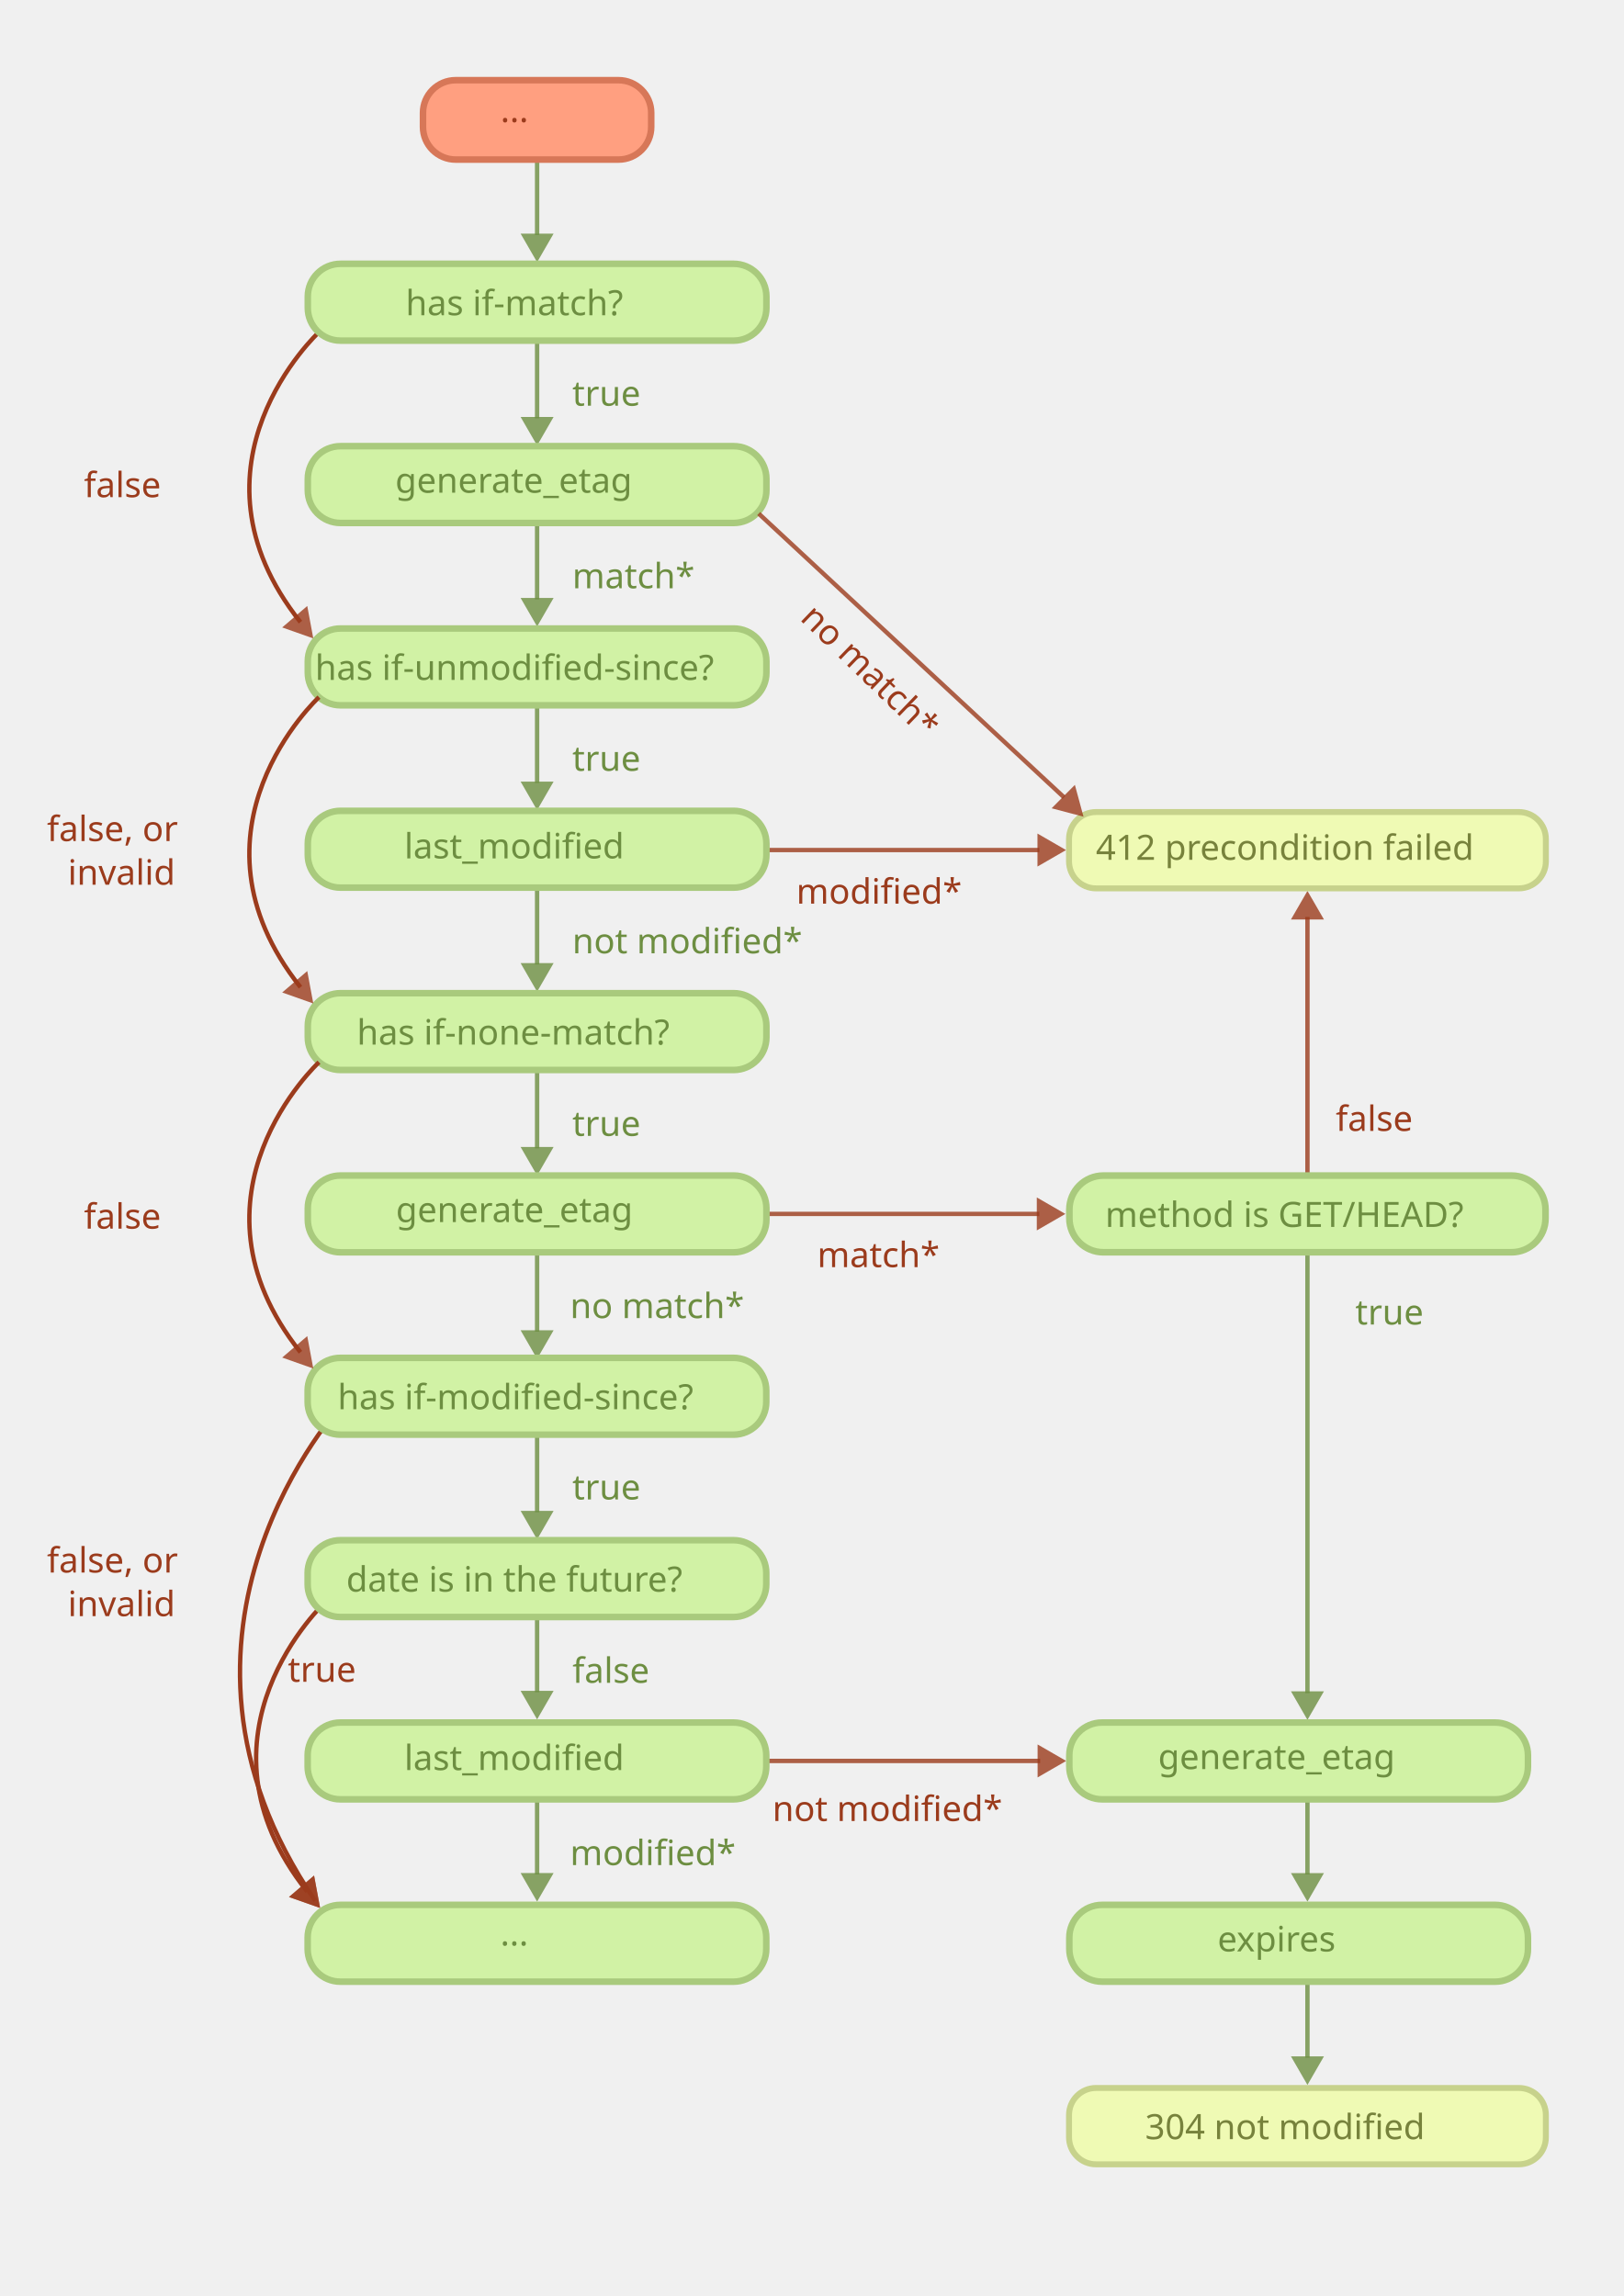
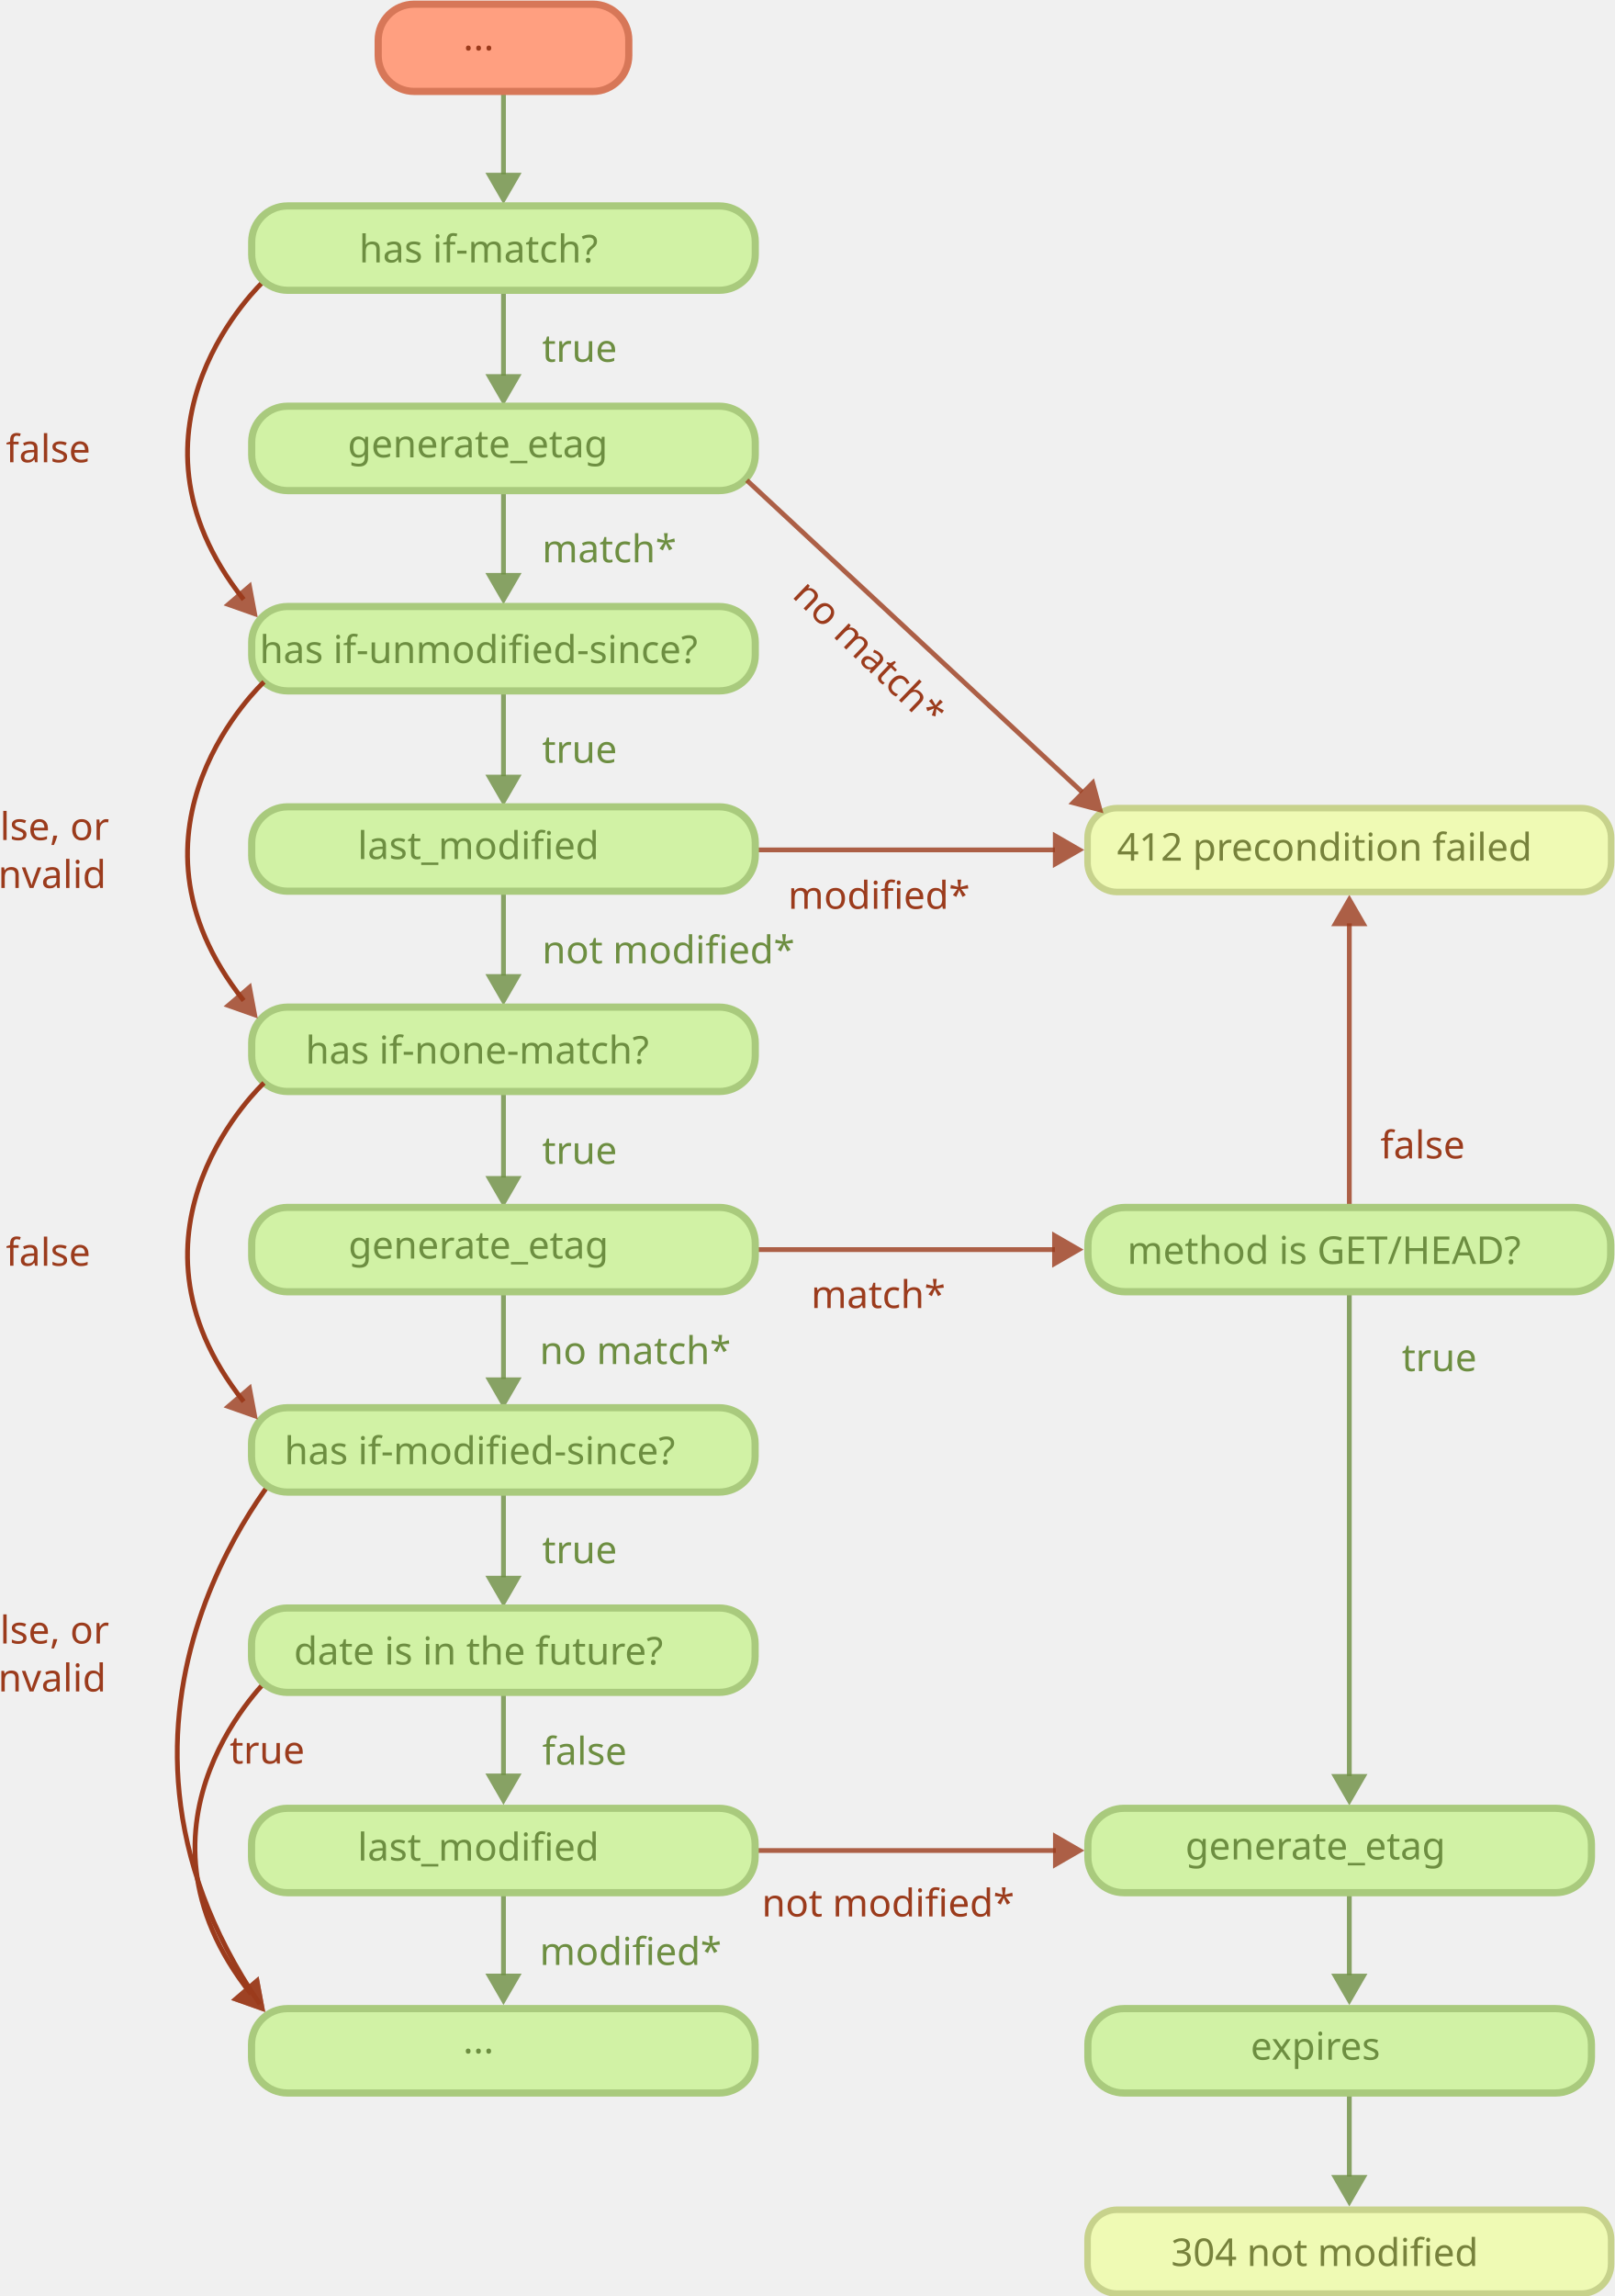
- <svg xmlns="http://www.w3.org/2000/svg" xmlns:ns1="http://www.openswatchbook.org/uri/2009/osb" xmlns:xlink="http://www.w3.org/1999/xlink" width="744.094" height="1052.362" id="svg2" version="1.1">
+ <svg xmlns="http://www.w3.org/2000/svg" xmlns:ns1="http://www.openswatchbook.org/uri/2009/osb" xmlns:xlink="http://www.w3.org/1999/xlink" width="674" height="958" id="svg2" version="1.1" viewBox="36 35 674 958">
  <defs id="defs4">
    <linearGradient id="linearGradient5265">
      <stop style="stop-color:#69d2e7;stop-opacity:1;" offset="0" id="stop5267" />
      <stop style="stop-color:#69d2e7;stop-opacity:0.588;" offset="1" id="stop5269" />
    </linearGradient>
    <linearGradient id="linearGradient5251">
      <stop style="stop-color:#69d2e7;stop-opacity:0.784;" offset="0" id="stop5253" />
      <stop id="stop5263" offset="0.5" style="stop-color:#69d2e7;stop-opacity:1;" />
      <stop style="stop-color:#69d2e7;stop-opacity:0.392;" offset="1" id="stop5255" />
    </linearGradient>
    <linearGradient id="linearGradient5233" ns1:paint="solid">
      <stop style="stop-color:#69d2e7;stop-opacity:1;" offset="0" id="stop5235" />
    </linearGradient>
  </defs>
  <g id="layer1">
    <path id="use5777" d="m -360.317,371.701 203.002,0.045" style="fill:none;stroke:#6d8e41;stroke-width:1;stroke-linecap:butt;stroke-linejoin:miter;stroke-miterlimit:4;stroke-opacity:1;stroke-dasharray:2, 4;stroke-dashoffset:0" />
    <g transform="translate(303.9214,-296.0314)" id="g5650-7">
      <path id="path5570-9" d="m -57.783,351.42 0,52.326" style="opacity:0.8;fill:none;stroke:#6d8e41;stroke-width:2;stroke-linecap:butt;stroke-linejoin:miter;stroke-miterlimit:4;stroke-opacity:1;stroke-dasharray:none" />
      <path transform="matrix(0.5878775,0,0,0.5878775,73.16047,163.3577)" d="m -222.739,430.108 -12.86,-22.274 25.72,0 z" id="path5576-0" style="opacity:0.8;fill:#6d8e41;fill-opacity:1;fill-rule:nonzero;stroke:#6d8e41;stroke-width:0;stroke-linecap:butt;stroke-linejoin:round;stroke-miterlimit:4;stroke-opacity:1;stroke-dasharray:none;stroke-dashoffset:0" />
    </g>
    <g transform="translate(303.9214,-212.007)" id="g5650-9">
      <path id="path5570-7" d="m -57.783,351.42 0,52.326" style="opacity:0.8;fill:none;stroke:#6d8e41;stroke-width:2;stroke-linecap:butt;stroke-linejoin:miter;stroke-miterlimit:4;stroke-opacity:1;stroke-dasharray:none" />
      <path transform="matrix(0.5878775,0,0,0.5878775,73.16047,163.3577)" d="m -222.739,430.108 -12.86,-22.274 25.72,0 z" id="path5576-09" style="opacity:0.8;fill:#6d8e41;fill-opacity:1;fill-rule:nonzero;stroke:#6d8e41;stroke-width:0;stroke-linecap:butt;stroke-linejoin:round;stroke-miterlimit:4;stroke-opacity:1;stroke-dasharray:none;stroke-dashoffset:0" />
    </g>
    <g transform="translate(303.9214,-129.0433)" id="g5650-0">
      <path id="path5570-5" d="m -57.783,351.42 0,52.326" style="opacity:0.8;fill:none;stroke:#6d8e41;stroke-width:2;stroke-linecap:butt;stroke-linejoin:miter;stroke-miterlimit:4;stroke-opacity:1;stroke-dasharray:none" />
      <path transform="matrix(0.5878775,0,0,0.5878775,73.16047,163.3577)" d="m -222.739,430.108 -12.86,-22.274 25.72,0 z" id="path5576-1" style="opacity:0.8;fill:#6d8e41;fill-opacity:1;fill-rule:nonzero;stroke:#6d8e41;stroke-width:0;stroke-linecap:butt;stroke-linejoin:round;stroke-miterlimit:4;stroke-opacity:1;stroke-dasharray:none;stroke-dashoffset:0" />
    </g>
    <g transform="translate(303.9214,-44.86633)" id="g5650-94">
      <path id="path5570-71" d="m -57.783,351.42 0,52.326" style="opacity:0.8;fill:none;stroke:#6d8e41;stroke-width:2;stroke-linecap:butt;stroke-linejoin:miter;stroke-miterlimit:4;stroke-opacity:1;stroke-dasharray:none" />
      <path transform="matrix(0.5878775,0,0,0.5878775,73.16047,163.3577)" d="m -222.739,430.108 -12.86,-22.274 25.72,0 z" id="path5576-5" style="opacity:0.8;fill:#6d8e41;fill-opacity:1;fill-rule:nonzero;stroke:#6d8e41;stroke-width:0;stroke-linecap:butt;stroke-linejoin:round;stroke-miterlimit:4;stroke-opacity:1;stroke-dasharray:none;stroke-dashoffset:0" />
    </g>
    <g transform="translate(303.9214,38.32962)" id="g5650-93">
      <path id="path5570-3" d="m -57.783,351.42 0,52.326" style="opacity:0.8;fill:none;stroke:#6d8e41;stroke-width:2;stroke-linecap:butt;stroke-linejoin:miter;stroke-miterlimit:4;stroke-opacity:1;stroke-dasharray:none" />
      <path transform="matrix(0.5878775,0,0,0.5878775,73.16047,163.3577)" d="m -222.739,430.108 -12.86,-22.274 25.72,0 z" id="path5576-4" style="opacity:0.8;fill:#6d8e41;fill-opacity:1;fill-rule:nonzero;stroke:#6d8e41;stroke-width:0;stroke-linecap:butt;stroke-linejoin:round;stroke-miterlimit:4;stroke-opacity:1;stroke-dasharray:none;stroke-dashoffset:0" />
    </g>
    <g transform="translate(303.9214,122.5966)" id="g5650-3">
      <path id="path5570-93" d="m -57.783,351.42 0,52.326" style="opacity:0.8;fill:none;stroke:#6d8e41;stroke-width:2;stroke-linecap:butt;stroke-linejoin:miter;stroke-miterlimit:4;stroke-opacity:1;stroke-dasharray:none" />
      <path transform="matrix(0.5878775,0,0,0.5878775,73.16047,163.3577)" d="m -222.739,430.108 -12.86,-22.274 25.72,0 z" id="path5576-04" style="opacity:0.8;fill:#6d8e41;fill-opacity:1;fill-rule:nonzero;stroke:#6d8e41;stroke-width:0;stroke-linecap:butt;stroke-linejoin:round;stroke-miterlimit:4;stroke-opacity:1;stroke-dasharray:none;stroke-dashoffset:0" />
    </g>
    <g transform="translate(303.9214,206.621)" id="g5650-6">
      <path id="path5570-78" d="m -57.783,351.42 0,52.326" style="opacity:0.8;fill:none;stroke:#6d8e41;stroke-width:2;stroke-linecap:butt;stroke-linejoin:miter;stroke-miterlimit:4;stroke-opacity:1;stroke-dasharray:none" />
      <path transform="matrix(0.5878775,0,0,0.5878775,73.16047,163.3577)" d="m -222.739,430.108 -12.86,-22.274 25.72,0 z" id="path5576-9" style="opacity:0.8;fill:#6d8e41;fill-opacity:1;fill-rule:nonzero;stroke:#6d8e41;stroke-width:0;stroke-linecap:butt;stroke-linejoin:round;stroke-miterlimit:4;stroke-opacity:1;stroke-dasharray:none;stroke-dashoffset:0" />
    </g>
    <g transform="matrix(0,-1,1,0,-276.8857,248.8554)" id="g5650-2-0">
      <path style="fill:none;stroke:#9b3b1c;stroke-width:2;stroke-linecap:butt;stroke-linejoin:miter;stroke-miterlimit:4;stroke-opacity:1;stroke-dasharray:none" d="m 146.371,152.215 c 0,0 -65.761,60.811 -8.485,132.936" id="path20172" transform="matrix(0,1,-1,0,248.8554,276.6931)" />
      <path transform="matrix(0.3822411,0.4466448,-0.4466448,0.3822411,233.4852,355.5417)" d="m -222.739,430.108 -12.86,-22.274 25.72,0 z" id="path5576-12-1" style="opacity:0.8;fill:#9b3b1c;fill-opacity:1;fill-rule:nonzero;stroke:#9b3b1c;stroke-width:0;stroke-linecap:butt;stroke-linejoin:round;stroke-miterlimit:4;stroke-opacity:1;stroke-dasharray:none;stroke-dashoffset:0" />
    </g>
    <g transform="matrix(0,-1,1,0,72.32685,331.8341)" id="g5650-2-04">
      <path id="path5570-2-9" d="m -57.783,274.831 0,129.14" style="opacity:0.8;fill:none;stroke:#9b3b1c;stroke-width:2;stroke-linecap:butt;stroke-linejoin:miter;stroke-miterlimit:4;stroke-opacity:1;stroke-dasharray:none" />
      <path transform="matrix(0.5878775,0,0,0.5878775,73.16047,163.3577)" d="m -222.739,430.108 -12.86,-22.274 25.72,0 z" id="path5576-12-0" style="opacity:0.8;fill:#9b3b1c;fill-opacity:1;fill-rule:nonzero;stroke:#9b3b1c;stroke-width:0;stroke-linecap:butt;stroke-linejoin:round;stroke-miterlimit:4;stroke-opacity:1;stroke-dasharray:none;stroke-dashoffset:0" />
    </g>
    <rect style="fill:#d1f2a5;fill-opacity:1;fill-rule:nonzero;stroke:#a9ca7d;stroke-width:3;stroke-linecap:butt;stroke-linejoin:round;stroke-miterlimit:4;stroke-opacity:1;stroke-dasharray:none;stroke-dashoffset:0" id="rect5273-1-28" width="210.18" height="35.209" x="141.049" y="204.492" rx="15" />
    <rect style="fill:#d1f2a5;fill-opacity:1;fill-rule:nonzero;stroke:#a9ca7d;stroke-width:3;stroke-linecap:butt;stroke-linejoin:round;stroke-miterlimit:4;stroke-opacity:1;stroke-dasharray:none;stroke-dashoffset:0" id="rect5273-1-5" width="210.18" height="35.209" x="141.049" y="288.066" rx="15" />
    <rect style="fill:#d1f2a5;fill-opacity:1;fill-rule:nonzero;stroke:#a9ca7d;stroke-width:3;stroke-linecap:butt;stroke-linejoin:round;stroke-miterlimit:4;stroke-opacity:1;stroke-dasharray:none;stroke-dashoffset:0" id="rect5273-1-8" width="210.18" height="35.209" x="141.049" y="371.641" rx="15" />
    <rect style="fill:#d1f2a5;fill-opacity:1;fill-rule:nonzero;stroke:#a9ca7d;stroke-width:3;stroke-linecap:butt;stroke-linejoin:round;stroke-miterlimit:4;stroke-opacity:1;stroke-dasharray:none;stroke-dashoffset:0" id="rect5273-1-4" width="210.18" height="35.209" x="141.049" y="455.215" rx="15" />
    <g transform="matrix(0,-1,1,0,72.01986,498.612)" id="g5650-2-04-1">
      <path id="path5570-2-9-6" d="m -57.783,275.138 0,129.14" style="opacity:0.8;fill:none;stroke:#9b3b1c;stroke-width:2;stroke-linecap:butt;stroke-linejoin:miter;stroke-miterlimit:4;stroke-opacity:1;stroke-dasharray:none" />
      <path transform="matrix(0.5878775,0,0,0.5878775,73.16047,163.3577)" d="m -222.739,430.108 -12.86,-22.274 25.72,0 z" id="path5576-12-0-7" style="opacity:0.8;fill:#9b3b1c;fill-opacity:1;fill-rule:nonzero;stroke:#9b3b1c;stroke-width:0;stroke-linecap:butt;stroke-linejoin:round;stroke-miterlimit:4;stroke-opacity:1;stroke-dasharray:none;stroke-dashoffset:0" />
    </g>
    <rect style="fill:#d1f2a5;fill-opacity:1;fill-rule:nonzero;stroke:#a9ca7d;stroke-width:3;stroke-linecap:butt;stroke-linejoin:round;stroke-miterlimit:4;stroke-opacity:1;stroke-dasharray:none;stroke-dashoffset:0" id="rect5273-1-87" width="210.18" height="35.209" x="141.049" y="538.79" rx="15" />
    <g transform="translate(303.9216,289.3837)" id="g5650-6-2">
      <path id="path5570-78-4" d="m -57.783,351.42 0,52.326" style="opacity:0.8;fill:none;stroke:#6d8e41;stroke-width:2;stroke-linecap:butt;stroke-linejoin:miter;stroke-miterlimit:4;stroke-opacity:1;stroke-dasharray:none" />
      <path transform="matrix(0.5878775,0,0,0.5878775,73.16047,163.3577)" d="m -222.739,430.108 -12.86,-22.274 25.72,0 z" id="path5576-9-2" style="opacity:0.8;fill:#6d8e41;fill-opacity:1;fill-rule:nonzero;stroke:#6d8e41;stroke-width:0;stroke-linecap:butt;stroke-linejoin:round;stroke-miterlimit:4;stroke-opacity:1;stroke-dasharray:none;stroke-dashoffset:0" />
    </g>
    <g transform="matrix(0,-1,1,0,-273.772,830.7327)" id="g5650-2-0-4-0">
      <path style="fill:none;stroke:#9b3b1c;stroke-width:2;stroke-linecap:butt;stroke-linejoin:miter;stroke-miterlimit:4;stroke-opacity:1;stroke-dasharray:none" d="m 146.371,152.215 c 0,0 -65.761,60.811 -8.485,132.936" id="path20172-9-9" transform="matrix(0,1,-1,0,248.8554,276.6931)" />
      <path transform="matrix(0.3822411,0.4466448,-0.4466448,0.3822411,233.4852,355.5417)" d="m -222.739,430.108 -12.86,-22.274 25.72,0 z" id="path5576-12-1-7-3" style="opacity:0.8;fill:#9b3b1c;fill-opacity:1;fill-rule:nonzero;stroke:#9b3b1c;stroke-width:0;stroke-linecap:butt;stroke-linejoin:round;stroke-miterlimit:4;stroke-opacity:1;stroke-dasharray:none;stroke-dashoffset:0" />
    </g>
    <g transform="matrix(0,-1,1,0,-276.0096,743.78)" id="g5650-2-0-4-9-4">
      <path style="fill:none;stroke:#9b3b1c;stroke-width:2;stroke-linecap:butt;stroke-linejoin:miter;stroke-miterlimit:4;stroke-opacity:1;stroke-dasharray:none" d="m 100.302,432.976 c 0,0 -104.188,-96.822 -227.76,-12.493" id="path20172-9-6-0" />
      <path transform="matrix(0.3822411,0.4466448,-0.4466448,0.3822411,146.4852,357.7917)" d="m -222.739,430.108 -12.86,-22.274 25.72,0 z" id="path5576-12-1-7-5-7" style="opacity:0.8;fill:#9b3b1c;fill-opacity:1;fill-rule:nonzero;stroke:#9b3b1c;stroke-width:0;stroke-linecap:butt;stroke-linejoin:round;stroke-miterlimit:4;stroke-opacity:1;stroke-dasharray:none;stroke-dashoffset:0" />
    </g>
    <rect style="fill:#d1f2a5;fill-opacity:1;fill-rule:nonzero;stroke:#a9ca7d;stroke-width:3;stroke-linecap:butt;stroke-linejoin:round;stroke-miterlimit:4;stroke-opacity:1;stroke-dasharray:none;stroke-dashoffset:0" id="rect5273-1-41" width="210.18" height="35.209" x="140.983" y="622.364" rx="15" />
    <rect style="fill:#d1f2a5;fill-opacity:1;fill-rule:nonzero;stroke:#a9ca7d;stroke-width:3;stroke-linecap:butt;stroke-linejoin:round;stroke-miterlimit:4;stroke-opacity:1;stroke-dasharray:none;stroke-dashoffset:0" id="rect5273-1" width="210.18" height="35.209" x="141.049" y="120.917" rx="15" />
    <g id="g5650" transform="translate(0,-0.475971)">
      <path id="path5570" d="m -57.783,351.42 0,52.326" style="opacity:0.8;fill:none;stroke:#6d8e41;stroke-width:2;stroke-linecap:butt;stroke-linejoin:miter;stroke-miterlimit:4;stroke-opacity:1;stroke-dasharray:none" />
      <path transform="matrix(0.5878775,0,0,0.5878775,73.16047,163.3577)" d="m -222.739,430.108 -12.86,-22.274 25.72,0 z" id="path5576" style="opacity:0.8;fill:#6d8e41;fill-opacity:1;fill-rule:nonzero;stroke:#6d8e41;stroke-width:0;stroke-linecap:butt;stroke-linejoin:round;stroke-miterlimit:4;stroke-opacity:1;stroke-dasharray:none;stroke-dashoffset:0" />
    </g>
    <rect style="fill:#d1f2a5;fill-opacity:1;fill-rule:nonzero;stroke:#a9ca7d;stroke-width:3;stroke-linecap:butt;stroke-linejoin:round;stroke-miterlimit:4;stroke-opacity:1;stroke-dasharray:none;stroke-dashoffset:0" id="rect5273" width="104.59" height="36.392" x="-224.021" y="29.412" rx="15" />
    <rect style="fill:#effab4;fill-opacity:1;fill-rule:nonzero;stroke:#c7d28c;stroke-width:3;stroke-linecap:butt;stroke-linejoin:round;stroke-miterlimit:4;stroke-opacity:1;stroke-dasharray:none;stroke-dashoffset:0" id="rect5273-7" width="104.59" height="36.392" x="-224.021" y="90.692" rx="15" />
    <rect style="fill:#ffc48c;fill-opacity:1;fill-rule:nonzero;stroke:#d79c64;stroke-width:3;stroke-linecap:butt;stroke-linejoin:round;stroke-miterlimit:4;stroke-opacity:1;stroke-dasharray:none;stroke-dashoffset:0" id="rect5273-2" width="104.59" height="36.392" x="-224.021" y="151.972" rx="15" />
    <rect style="fill:#ff9f80;fill-opacity:1;fill-rule:nonzero;stroke:#d77758;stroke-width:3;stroke-linecap:butt;stroke-linejoin:round;stroke-miterlimit:4;stroke-opacity:1;stroke-dasharray:none;stroke-dashoffset:0" id="rect5273-22" width="104.59" height="36.392" x="-224.021" y="213.251" rx="15" />
    <rect style="fill:#f56991;fill-opacity:1;fill-rule:nonzero;stroke:#cd4169;stroke-width:3;stroke-linecap:butt;stroke-linejoin:round;stroke-miterlimit:4;stroke-opacity:1;stroke-dasharray:none;stroke-dashoffset:0" id="rect5273-8" width="104.59" height="36.392" x="-224.021" y="274.531" rx="15" />
    <use x="0" y="0" xlink:href="#rect5273-22" id="use5355" transform="translate(417.8648,-176.5001)" width="744.094" height="1052.362" />
    <text xml:space="preserve" style="font-size:16px;font-style:normal;font-weight:normal;text-align:center;line-height:125%;letter-spacing:0px;word-spacing:0px;text-anchor:middle;fill:#77823c;fill-opacity:1;stroke:none;font-family:Sans;-inkscape-font-specification:Sans" x="-58.693" y="114.392" id="text5371">
      <tspan id="tspan5373" x="-58.693" y="114.392">some text</tspan>
    </text>
    <text xml:space="preserve" style="font-size:16px;font-style:normal;font-weight:normal;text-align:center;line-height:125%;letter-spacing:0px;word-spacing:0px;text-anchor:middle;fill:#6d8e41;fill-opacity:1;stroke:none;font-family:Sans;-inkscape-font-specification:Sans" x="-58.693" y="53.112" id="text5371-2">
      <tspan id="tspan5373-6" x="-58.693" y="53.112">some text</tspan>
    </text>
    <text xml:space="preserve" style="font-size:16px;font-style:normal;font-weight:normal;text-align:center;line-height:125%;letter-spacing:0px;word-spacing:0px;text-anchor:middle;fill:#6d8e41;fill-opacity:1;stroke:none;font-family:Sans;-inkscape-font-specification:Sans" x="246.186" y="311.636" id="text5371-2-3">
      <tspan id="tspan5373-6-7" x="246.186" y="311.636">has if-unmodified-since?</tspan>
    </text>
    <text xml:space="preserve" style="font-size:16px;font-style:normal;font-weight:normal;text-align:center;line-height:125%;letter-spacing:0px;word-spacing:0px;text-anchor:middle;fill:#6d8e41;fill-opacity:1;stroke:none;font-family:Sans;-inkscape-font-specification:Sans" x="245.608" y="478.785" id="text5371-2-3-0">
      <tspan id="tspan5373-6-7-3" x="245.608" y="478.785">has if-none-match?</tspan>
    </text>
    <text xml:space="preserve" style="font-size:16px;font-style:normal;font-weight:normal;text-align:center;line-height:125%;letter-spacing:0px;word-spacing:0px;text-anchor:middle;fill:#9b3b1c;fill-opacity:1;stroke:none;font-family:Sans;-inkscape-font-specification:Sans" x="-58.693" y="236.952" id="text5371-4">
      <tspan id="tspan5373-9" x="-58.693" y="236.952">some text</tspan>
    </text>
    <text xml:space="preserve" style="font-size:16px;font-style:normal;font-weight:normal;text-align:center;line-height:125%;letter-spacing:0px;word-spacing:0px;text-anchor:middle;fill:#9b3b1c;fill-opacity:1;stroke:none;font-family:Sans;-inkscape-font-specification:Sans" x="246.151" y="55.94" id="text5371-4-0">
      <tspan x="246.151" y="55.94" id="tspan17171">...</tspan>
    </text>
    <text xml:space="preserve" style="font-size:16px;font-style:normal;font-weight:normal;text-align:center;line-height:125%;letter-spacing:0px;word-spacing:0px;text-anchor:middle;fill:#6d8e41;fill-opacity:1;stroke:none;font-family:Sans;-inkscape-font-specification:Sans" x="246.112" y="560.125" id="text5371-2-9">
      <tspan id="tspan5373-6-8" x="246.112" y="560.125">generate_etag</tspan>
    </text>
    <text xml:space="preserve" style="font-size:16px;font-style:normal;font-weight:normal;text-align:center;line-height:125%;letter-spacing:0px;word-spacing:0px;text-anchor:middle;fill:#6d8e41;fill-opacity:1;stroke:none;font-family:Sans;-inkscape-font-specification:Sans" x="246.643" y="645.934" id="text5371-2-7">
      <tspan id="tspan5373-6-2" x="246.643" y="645.934">has if-modified-since?</tspan>
    </text>
    <text xml:space="preserve" style="font-size:16px;font-style:normal;font-weight:normal;text-align:center;line-height:125%;letter-spacing:0px;word-spacing:0px;text-anchor:middle;fill:#6d8e41;fill-opacity:1;stroke:none;font-family:Sans;-inkscape-font-specification:Sans" x="246.131" y="144.487" id="text5371-2-95">
      <tspan id="tspan5373-6-80" x="246.131" y="144.487">has if-match?</tspan>
    </text>
    <text xml:space="preserve" style="font-size:16px;font-style:normal;font-weight:normal;text-align:center;line-height:125%;letter-spacing:0px;word-spacing:0px;text-anchor:middle;fill:#6d8e41;fill-opacity:1;stroke:none;font-family:Sans;-inkscape-font-specification:Sans" x="245.807" y="225.827" id="text5371-2-32">
      <tspan id="tspan5373-6-27" x="245.807" y="225.827">generate_etag</tspan>
    </text>
    <text xml:space="preserve" style="font-size:16px;font-style:normal;font-weight:normal;text-align:center;line-height:125%;letter-spacing:0px;word-spacing:0px;text-anchor:middle;fill:#6d8e41;fill-opacity:1;stroke:none;font-family:Sans;-inkscape-font-specification:Sans" x="246.053" y="393.437" id="text5371-2-74">
      <tspan id="tspan5373-6-18" x="246.053" y="393.437">last_modified</tspan>
    </text>
    <rect style="fill:#d1f2a5;fill-opacity:1;fill-rule:nonzero;stroke:#a9ca7d;stroke-width:3;stroke-linecap:butt;stroke-linejoin:round;stroke-miterlimit:4;stroke-opacity:1;stroke-dasharray:none;stroke-dashoffset:0" id="rect5273-1-2" width="210.18" height="35.209" x="-489.756" y="33.494" rx="15" />
    <text xml:space="preserve" style="font-size:16px;font-style:normal;font-weight:normal;text-align:start;line-height:125%;letter-spacing:0px;word-spacing:0px;text-anchor:start;fill:#6d8e41;fill-opacity:1;stroke:none;font-family:Sans;-inkscape-font-specification:Sans" x="262.266" y="185.952" id="text5371-2-391">
      <tspan id="tspan5373-6-63" x="262.266" y="185.952">true</tspan>
    </text>
    <text xml:space="preserve" style="font-size:16px;font-style:normal;font-weight:normal;text-align:start;line-height:125%;letter-spacing:0px;word-spacing:0px;text-anchor:start;fill:#6d8e41;fill-opacity:1;stroke:none;font-family:Sans;-inkscape-font-specification:Sans" x="262.266" y="269.62" id="text5371-2-954">
      <tspan id="tspan5373-6-808" x="262.266" y="269.62">match*</tspan>
    </text>
    <text xml:space="preserve" style="font-size:16px;font-style:normal;font-weight:normal;text-align:start;line-height:125%;letter-spacing:0px;word-spacing:0px;text-anchor:start;fill:#6d8e41;fill-opacity:1;stroke:none;font-family:Sans;-inkscape-font-specification:Sans" x="262.266" y="353.287" id="text5371-2-4">
      <tspan id="tspan5373-6-11" x="262.266" y="353.287">true</tspan>
    </text>
    <text xml:space="preserve" style="font-size:16px;font-style:normal;font-weight:normal;text-align:start;line-height:125%;letter-spacing:0px;word-spacing:0px;text-anchor:start;fill:#6d8e41;fill-opacity:1;stroke:none;font-family:Sans;-inkscape-font-specification:Sans" x="262.266" y="436.954" id="text5371-2-92">
      <tspan id="tspan5373-6-4" x="262.266" y="436.954">not modified*</tspan>
    </text>
    <text xml:space="preserve" style="font-size:16px;font-style:normal;font-weight:normal;text-align:start;line-height:125%;letter-spacing:0px;word-spacing:0px;text-anchor:start;fill:#6d8e41;fill-opacity:1;stroke:none;font-family:Sans;-inkscape-font-specification:Sans" x="262.266" y="520.622" id="text5371-2-739">
      <tspan id="tspan5373-6-0" x="262.266" y="520.622">true</tspan>
    </text>
    <text xml:space="preserve" style="font-size:16px;font-style:normal;font-weight:normal;text-align:start;line-height:125%;letter-spacing:0px;word-spacing:0px;text-anchor:start;fill:#6d8e41;fill-opacity:1;stroke:none;font-family:Sans;-inkscape-font-specification:Sans" x="261.242" y="604.147" id="text5371-2-8">
      <tspan id="tspan5373-6-3" x="261.242" y="604.147">no match*</tspan>
    </text>
    <g transform="matrix(0,-1,1,0,-513.3141,353.0556)" id="g5650-2">
      <path id="path5570-2" d="m -57.783,275.138 0,129.14" style="opacity:0.8;fill:none;stroke:#9b3b1c;stroke-width:2;stroke-linecap:butt;stroke-linejoin:miter;stroke-miterlimit:4;stroke-opacity:1;stroke-dasharray:none" />
      <path transform="matrix(0.5878775,0,0,0.5878775,73.16047,163.3577)" d="m -222.739,430.108 -12.86,-22.274 25.72,0 z" id="path5576-12" style="opacity:0.8;fill:#9b3b1c;fill-opacity:1;fill-rule:nonzero;stroke:#9b3b1c;stroke-width:0;stroke-linecap:butt;stroke-linejoin:round;stroke-miterlimit:4;stroke-opacity:1;stroke-dasharray:none;stroke-dashoffset:0" />
    </g>
    <text xml:space="preserve" style="font-size:16px;font-style:normal;font-weight:normal;text-align:center;line-height:125%;letter-spacing:0px;word-spacing:0px;text-anchor:middle;fill:#9b3b1c;fill-opacity:1;stroke:none;font-family:Sans;-inkscape-font-specification:Sans" x="66.515" y="227.88" id="text5371-4-6">
      <tspan id="tspan5373-9-0" x="66.515" y="227.88">false</tspan>
    </text>
    <text xml:space="preserve" style="font-size:16px;font-style:normal;font-weight:normal;text-align:center;line-height:125%;letter-spacing:0px;word-spacing:0px;text-anchor:middle;fill:#9b3b1c;fill-opacity:1;stroke:none;font-family:Sans;-inkscape-font-specification:Sans" x="66.098" y="385.507" id="text5371-4-2">
      <tspan id="tspan5373-9-01" x="66.098" y="385.507">false, or</tspan>
      <tspan x="66.098" y="405.507" id="tspan21678">invalid</tspan>
    </text>
    <text xml:space="preserve" style="font-size:16px;font-style:normal;font-weight:normal;text-align:center;line-height:125%;letter-spacing:0px;word-spacing:0px;text-anchor:middle;fill:#9b3b1c;fill-opacity:1;stroke:none;font-family:Sans;-inkscape-font-specification:Sans" x="413.262" y="414.196" id="text5371-4-3">
      <tspan id="tspan5373-9-62" x="413.262" y="414.196">modified*</tspan>
    </text>
    <text xml:space="preserve" style="font-size:16px;font-style:normal;font-weight:normal;text-align:center;line-height:125%;letter-spacing:0px;word-spacing:0px;text-anchor:middle;fill:#9b3b1c;fill-opacity:1;stroke:none;font-family:Sans;-inkscape-font-specification:Sans" x="66.515" y="563.134" id="text5371-4-4">
      <tspan id="tspan5373-9-2" x="66.515" y="563.134">false</tspan>
    </text>
    <g transform="matrix(-1,0,0,-1,541.3829,824.5557)" id="g5650-2-2">
      <path id="path5570-2-1" d="m -57.783,275.138 0,129.14" style="opacity:0.8;fill:none;stroke:#9b3b1c;stroke-width:2;stroke-linecap:butt;stroke-linejoin:miter;stroke-miterlimit:4;stroke-opacity:1;stroke-dasharray:none" />
      <path transform="matrix(0.5878775,0,0,0.5878775,73.16047,163.3577)" d="m -222.739,430.108 -12.86,-22.274 25.72,0 z" id="path5576-12-5" style="opacity:0.8;fill:#9b3b1c;fill-opacity:1;fill-rule:nonzero;stroke:#9b3b1c;stroke-width:0;stroke-linecap:butt;stroke-linejoin:round;stroke-miterlimit:4;stroke-opacity:1;stroke-dasharray:none;stroke-dashoffset:0" />
    </g>
    <rect style="fill:#effab4;fill-opacity:1;fill-rule:nonzero;stroke:#c7d28c;stroke-width:2.735;stroke-linecap:butt;stroke-linejoin:round;stroke-miterlimit:4;stroke-opacity:1;stroke-dasharray:none;stroke-dashoffset:0" id="rect5273-7-3-1" width="218.521" height="34.993" x="489.905" y="372.188" rx="12.373" />
    <text xml:space="preserve" style="font-size:16px;font-style:normal;font-weight:normal;text-align:center;line-height:125%;letter-spacing:0px;word-spacing:0px;text-anchor:middle;fill:#77823c;fill-opacity:1;stroke:none;font-family:Sans;-inkscape-font-specification:Sans" x="599.201" y="394.099" id="text5371-43">
      <tspan id="tspan5373-3" x="599.201" y="394.099">412 precondition failed</tspan>
    </text>
    <rect style="fill:#ffffff;fill-opacity:1;fill-rule:nonzero;stroke:#a9ca7d;stroke-width:2.443;stroke-linecap:butt;stroke-linejoin:round;stroke-miterlimit:4;stroke-opacity:1;stroke-dasharray:none;stroke-dashoffset:0" id="rect5367" width="207.057" height="171.557" x="-373.529" y="458.584" rx="11.073" />
    <text xml:space="preserve" style="font-size:16px;font-style:normal;font-weight:normal;text-align:center;line-height:125%;letter-spacing:0px;word-spacing:0px;writing-mode:lr-tb;text-anchor:middle;fill:#6d8e41;fill-opacity:1;stroke:none;font-family:Sans;-inkscape-font-specification:Sans" x="-544.694" y="-354.172" id="text5371-2-3-0-7" transform="matrix(0,-1,1,0,0,0)">
      <tspan id="tspan5373-6-7-3-9" x="-544.694" y="-354.172">middlewares</tspan>
    </text>
    <g transform="matrix(0,-1,1,0,-508.931,565.2355)" id="g5650-2-0-4">
      <path style="fill:none;stroke:#9b3b1c;stroke-width:2;stroke-linecap:butt;stroke-linejoin:miter;stroke-miterlimit:4;stroke-opacity:1;stroke-dasharray:none" d="m 146.371,152.215 c 0,0 -65.761,60.811 -8.485,132.936" id="path20172-9" transform="matrix(0,1,-1,0,248.8554,276.6931)" />
      <path transform="matrix(0.3822411,0.4466448,-0.4466448,0.3822411,233.4852,355.5417)" d="m -222.739,430.108 -12.86,-22.274 25.72,0 z" id="path5576-12-1-7" style="opacity:0.8;fill:#9b3b1c;fill-opacity:1;fill-rule:nonzero;stroke:#9b3b1c;stroke-width:0;stroke-linecap:butt;stroke-linejoin:round;stroke-miterlimit:4;stroke-opacity:1;stroke-dasharray:none;stroke-dashoffset:0" />
    </g>
    <g transform="matrix(0,-1,1,0,-276.8857,416.1772)" id="g5650-2-0-4-9">
      <path style="fill:none;stroke:#9b3b1c;stroke-width:2;stroke-linecap:butt;stroke-linejoin:miter;stroke-miterlimit:4;stroke-opacity:1;stroke-dasharray:none" d="m 146.371,152.215 c 0,0 -65.761,60.811 -8.485,132.936" id="path20172-9-6" transform="matrix(0,1,-1,0,248.8554,276.6931)" />
      <path transform="matrix(0.3822411,0.4466448,-0.4466448,0.3822411,233.4852,355.5417)" d="m -222.739,430.108 -12.86,-22.274 25.72,0 z" id="path5576-12-1-7-5" style="opacity:0.8;fill:#9b3b1c;fill-opacity:1;fill-rule:nonzero;stroke:#9b3b1c;stroke-width:0;stroke-linecap:butt;stroke-linejoin:round;stroke-miterlimit:4;stroke-opacity:1;stroke-dasharray:none;stroke-dashoffset:0" />
    </g>
    <g transform="matrix(0,-1,1,0,-276.8857,583.499)" id="g5650-2-0-4-5">
      <path style="fill:none;stroke:#9b3b1c;stroke-width:2;stroke-linecap:butt;stroke-linejoin:miter;stroke-miterlimit:4;stroke-opacity:1;stroke-dasharray:none" d="m 146.371,152.215 c 0,0 -65.761,60.811 -8.485,132.936" id="path20172-9-0" transform="matrix(0,1,-1,0,248.8554,276.6931)" />
      <path transform="matrix(0.3822411,0.4466448,-0.4466448,0.3822411,233.4852,355.5417)" d="m -222.739,430.108 -12.86,-22.274 25.72,0 z" id="path5576-12-1-7-6" style="opacity:0.8;fill:#9b3b1c;fill-opacity:1;fill-rule:nonzero;stroke:#9b3b1c;stroke-width:0;stroke-linecap:butt;stroke-linejoin:round;stroke-miterlimit:4;stroke-opacity:1;stroke-dasharray:none;stroke-dashoffset:0" />
    </g>
    <g transform="matrix(0.704723,-0.7094825,0.7094825,0.704723,241.9756,40.02582)" id="g5650-2-1-3">
      <path id="path5570-2-2-8" d="m -64.113,212.682 6.333,190.921" style="opacity:0.8;fill:none;stroke:#9b3b1c;stroke-width:2;stroke-linecap:butt;stroke-linejoin:miter;stroke-miterlimit:4;stroke-opacity:1;stroke-dasharray:none" />
      <path transform="matrix(0.5878775,0,0,0.5878775,73.16047,163.3577)" d="m -222.739,430.108 -12.86,-22.274 25.72,0 z" id="path5576-12-9-3" style="opacity:0.8;fill:#9b3b1c;fill-opacity:1;fill-rule:nonzero;stroke:#9b3b1c;stroke-width:0;stroke-linecap:butt;stroke-linejoin:round;stroke-miterlimit:4;stroke-opacity:1;stroke-dasharray:none;stroke-dashoffset:0" />
    </g>
    <text xml:space="preserve" style="font-size:16px;font-style:normal;font-weight:normal;text-align:center;line-height:125%;letter-spacing:0px;word-spacing:0px;text-anchor:middle;fill:#9b3b1c;fill-opacity:1;stroke:none;font-family:Sans;-inkscape-font-specification:Sans" x="511.013" y="-49.515" id="text5371-4-5-9" transform="matrix(0.7203604,0.6936,-0.6936,0.7203604,0,0)">
      <tspan id="tspan5373-9-09-1" x="511.013" y="-49.515">no match*</tspan>
    </text>
    <g transform="translate(303.9216,371.8843)" id="g5650-6-2-8">
      <path id="path5570-78-4-2" d="m -57.783,351.42 0,52.326" style="opacity:0.8;fill:none;stroke:#6d8e41;stroke-width:2;stroke-linecap:butt;stroke-linejoin:miter;stroke-miterlimit:4;stroke-opacity:1;stroke-dasharray:none" />
      <path transform="matrix(0.5878775,0,0,0.5878775,73.16047,163.3577)" d="m -222.739,430.108 -12.86,-22.274 25.72,0 z" id="path5576-9-2-0" style="opacity:0.8;fill:#6d8e41;fill-opacity:1;fill-rule:nonzero;stroke:#6d8e41;stroke-width:0;stroke-linecap:butt;stroke-linejoin:round;stroke-miterlimit:4;stroke-opacity:1;stroke-dasharray:none;stroke-dashoffset:0" />
    </g>
    <rect style="fill:#d1f2a5;fill-opacity:1;fill-rule:nonzero;stroke:#a9ca7d;stroke-width:3;stroke-linecap:butt;stroke-linejoin:round;stroke-miterlimit:4;stroke-opacity:1;stroke-dasharray:none;stroke-dashoffset:0" id="rect5273-1-41-0" width="210.18" height="35.209" x="140.983" y="705.939" rx="15" />
    <text xml:space="preserve" style="font-size:16px;font-style:normal;font-weight:normal;text-align:center;line-height:125%;letter-spacing:0px;word-spacing:0px;text-anchor:middle;fill:#6d8e41;fill-opacity:1;stroke:none;font-family:Sans;-inkscape-font-specification:Sans" x="246.111" y="729.508" id="text5371-2-7-9">
      <tspan id="tspan5373-6-2-1" x="246.111" y="729.508">date is in the future?</tspan>
    </text>
    <g transform="translate(303.9216,455.3927)" id="g5650-6-2-1">
      <path id="path5570-78-4-6" d="m -57.783,351.42 0,52.326" style="opacity:0.8;fill:none;stroke:#6d8e41;stroke-width:2;stroke-linecap:butt;stroke-linejoin:miter;stroke-miterlimit:4;stroke-opacity:1;stroke-dasharray:none" />
      <path transform="matrix(0.5878775,0,0,0.5878775,73.16047,163.3577)" d="m -222.739,430.108 -12.86,-22.274 25.72,0 z" id="path5576-9-2-2" style="opacity:0.8;fill:#6d8e41;fill-opacity:1;fill-rule:nonzero;stroke:#6d8e41;stroke-width:0;stroke-linecap:butt;stroke-linejoin:round;stroke-miterlimit:4;stroke-opacity:1;stroke-dasharray:none;stroke-dashoffset:0" />
    </g>
    <g transform="matrix(0,-1,1,0,72.38553,749.3355)" id="g5650-2-04-1-2">
      <path id="path5570-2-9-6-9" d="m -57.783,275.138 0,129.14" style="opacity:0.8;fill:none;stroke:#9b3b1c;stroke-width:2;stroke-linecap:butt;stroke-linejoin:miter;stroke-miterlimit:4;stroke-opacity:1;stroke-dasharray:none" />
      <path transform="matrix(0.5878775,0,0,0.5878775,73.16047,163.3577)" d="m -222.739,430.108 -12.86,-22.274 25.72,0 z" id="path5576-12-0-7-5" style="opacity:0.8;fill:#9b3b1c;fill-opacity:1;fill-rule:nonzero;stroke:#9b3b1c;stroke-width:0;stroke-linecap:butt;stroke-linejoin:round;stroke-miterlimit:4;stroke-opacity:1;stroke-dasharray:none;stroke-dashoffset:0" />
    </g>
    <rect style="fill:#d1f2a5;fill-opacity:1;fill-rule:nonzero;stroke:#a9ca7d;stroke-width:3;stroke-linecap:butt;stroke-linejoin:round;stroke-miterlimit:4;stroke-opacity:1;stroke-dasharray:none;stroke-dashoffset:0" id="rect5273-1-2-6" width="210.18" height="35.209" x="140.983" y="789.513" rx="15" />
    <text xml:space="preserve" style="font-size:16px;font-style:normal;font-weight:normal;text-align:center;line-height:125%;letter-spacing:0px;word-spacing:0px;text-anchor:middle;fill:#6d8e41;fill-opacity:1;stroke:none;font-family:Sans;-inkscape-font-specification:Sans" x="246.046" y="811.309" id="text5371-2-7-9-0">
      <tspan id="tspan5373-6-2-1-1" x="246.046" y="811.309">last_modified</tspan>
    </text>
    <g id="g5650-39" transform="translate(656.9477,376.0952)">
      <path id="path5570-0" d="m -57.783,195.322 0,204.646" style="opacity:0.8;fill:none;stroke:#6d8e41;stroke-width:2;stroke-linecap:butt;stroke-linejoin:miter;stroke-miterlimit:4;stroke-opacity:1;stroke-dasharray:none" />
      <path transform="matrix(0.5878775,0,0,0.5878775,73.16047,159.3577)" d="m -222.739,430.108 -12.86,-22.274 25.72,0 z" id="path5576-124" style="opacity:0.8;fill:#6d8e41;fill-opacity:1;fill-rule:nonzero;stroke:#6d8e41;stroke-width:0;stroke-linecap:butt;stroke-linejoin:round;stroke-miterlimit:4;stroke-opacity:1;stroke-dasharray:none;stroke-dashoffset:0" />
    </g>
    <rect style="fill:#effab4;fill-opacity:1;fill-rule:nonzero;stroke:#c7d28c;stroke-width:2.735;stroke-linecap:butt;stroke-linejoin:round;stroke-miterlimit:4;stroke-opacity:1;stroke-dasharray:none;stroke-dashoffset:0" id="rect5273-7-3-1-7" width="218.521" height="34.993" x="489.905" y="957.012" rx="12.373" />
    <text xml:space="preserve" style="font-size:16px;font-style:normal;font-weight:normal;text-align:center;line-height:125%;letter-spacing:0px;word-spacing:0px;text-anchor:middle;fill:#77823c;fill-opacity:1;stroke:none;font-family:Sans;-inkscape-font-specification:Sans" x="599.283" y="980.473" id="text5371-43-0">
      <tspan id="tspan5373-3-6" x="599.283" y="980.473">304 not modified</tspan>
    </text>
    <rect style="fill:#d1f2a5;fill-opacity:1;fill-rule:nonzero;stroke:#a9ca7d;stroke-width:3;stroke-linecap:butt;stroke-linejoin:round;stroke-miterlimit:4;stroke-opacity:1;stroke-dasharray:none;stroke-dashoffset:0" id="rect5273-1-2-6-4" width="210.18" height="35.209" x="140.983" y="873.088" rx="15" />
    <text xml:space="preserve" style="font-size:16px;font-style:normal;font-weight:normal;text-align:center;line-height:125%;letter-spacing:0px;word-spacing:0px;text-anchor:middle;fill:#6d8e41;fill-opacity:1;stroke:none;font-family:Sans;-inkscape-font-specification:Sans" x="246.085" y="891.685" id="text5371-2-7-9-0-3">
      <tspan id="tspan5373-6-2-1-1-0" x="246.085" y="891.685">...</tspan>
    </text>
    <text xml:space="preserve" style="font-size:16px;font-style:normal;font-weight:normal;text-align:center;line-height:125%;letter-spacing:0px;word-spacing:0px;text-anchor:middle;fill:#9b3b1c;fill-opacity:1;stroke:none;font-family:Sans;-inkscape-font-specification:Sans" x="66.098" y="720.761" id="text5371-4-2-5">
      <tspan id="tspan5373-9-01-9" x="66.098" y="720.761">false, or</tspan>
      <tspan x="66.098" y="740.761" id="tspan21678-9">invalid</tspan>
    </text>
    <text xml:space="preserve" style="font-size:16px;font-style:normal;font-weight:normal;text-align:center;line-height:125%;letter-spacing:0px;word-spacing:0px;text-anchor:middle;fill:#9b3b1c;fill-opacity:1;stroke:none;font-family:Sans;-inkscape-font-specification:Sans" x="412.955" y="580.783" id="text5371-4-3-9">
      <tspan id="tspan5373-9-62-9" x="412.955" y="580.783">match*</tspan>
    </text>
    <rect style="fill:#d1f2a5;fill-opacity:1;fill-rule:nonzero;stroke:#a9ca7d;stroke-width:3.054;stroke-linecap:butt;stroke-linejoin:round;stroke-miterlimit:4;stroke-opacity:1;stroke-dasharray:none;stroke-dashoffset:0" id="rect5273-1-41-0-7" width="218.202" height="35.155" x="490.064" y="538.817" rx="15.573" />
    <text xml:space="preserve" style="font-size:16px;font-style:normal;font-weight:normal;text-align:center;line-height:125%;letter-spacing:0px;word-spacing:0px;text-anchor:middle;fill:#6d8e41;fill-opacity:1;stroke:none;font-family:Sans;-inkscape-font-specification:Sans" x="599.001" y="562.359" id="text5371-2-7-9-04">
      <tspan id="tspan5373-6-2-1-6" x="599.001" y="562.359">method is GET/HEAD?</tspan>
    </text>
    <text xml:space="preserve" style="font-size:16px;font-style:normal;font-weight:normal;text-align:start;line-height:125%;letter-spacing:0px;word-spacing:0px;text-anchor:start;fill:#6d8e41;fill-opacity:1;stroke:none;font-family:Sans;-inkscape-font-specification:Sans" x="621.08" y="607.083" id="text5371-2-739-3">
      <tspan id="tspan5373-6-0-0" x="621.08" y="607.083">true</tspan>
    </text>
    <text xml:space="preserve" style="font-size:16px;font-style:normal;font-weight:normal;text-align:center;line-height:125%;letter-spacing:0px;word-spacing:0px;text-anchor:middle;fill:#9b3b1c;fill-opacity:1;stroke:none;font-family:Sans;-inkscape-font-specification:Sans" x="640.174" y="518.34" id="text5371-4-4-9">
      <tspan id="tspan5373-9-2-6" x="640.174" y="518.34">false</tspan>
    </text>
    <text xml:space="preserve" style="font-size:16px;font-style:normal;font-weight:normal;text-align:center;line-height:125%;letter-spacing:0px;word-spacing:0px;text-anchor:middle;fill:#9b3b1c;fill-opacity:1;stroke:none;font-family:Sans;-inkscape-font-specification:Sans" x="157.927" y="770.835" id="text5371-4-4-4">
      <tspan id="tspan5373-9-2-4" x="157.927" y="770.835">true</tspan>
    </text>
    <text xml:space="preserve" style="font-size:16px;font-style:normal;font-weight:normal;text-align:start;line-height:125%;letter-spacing:0px;word-spacing:0px;text-anchor:start;fill:#6d8e41;fill-opacity:1;stroke:none;font-family:Sans;-inkscape-font-specification:Sans" x="262.328" y="771.296" id="text5371-2-739-5">
      <tspan id="tspan5373-6-0-1" x="262.328" y="771.296">false</tspan>
    </text>
    <text xml:space="preserve" style="font-size:16px;font-style:normal;font-weight:normal;text-align:start;line-height:125%;letter-spacing:0px;word-spacing:0px;text-anchor:start;fill:#6d8e41;fill-opacity:1;stroke:none;font-family:Sans;-inkscape-font-specification:Sans" x="262.266" y="687.26" id="text5371-2-739-56">
      <tspan id="tspan5373-6-0-8" x="262.266" y="687.26">true</tspan>
    </text>
    <text xml:space="preserve" style="font-size:16px;font-style:normal;font-weight:normal;text-align:start;line-height:125%;letter-spacing:0px;word-spacing:0px;text-anchor:start;fill:#6d8e41;fill-opacity:1;stroke:none;font-family:Sans;-inkscape-font-specification:Sans" x="261.242" y="854.87" id="text5371-2-739-5-6">
      <tspan id="tspan5373-6-0-1-3" x="261.242" y="854.87">modified*</tspan>
    </text>
    <text xml:space="preserve" style="font-size:16px;font-style:normal;font-weight:normal;text-align:center;line-height:125%;letter-spacing:0px;word-spacing:0px;text-anchor:middle;fill:#9b3b1c;fill-opacity:1;stroke:none;font-family:Sans;-inkscape-font-specification:Sans" x="417.07" y="834.649" id="text5371-4-3-9-9">
      <tspan id="tspan5373-9-62-9-4" x="417.07" y="834.649">not modified*</tspan>
    </text>
    <g transform="translate(656.9477,455.405)" id="g5650-6-2-3">
      <path id="path5570-78-4-1" d="m -57.783,351.42 0,52.326" style="opacity:0.8;fill:none;stroke:#6d8e41;stroke-width:2;stroke-linecap:butt;stroke-linejoin:miter;stroke-miterlimit:4;stroke-opacity:1;stroke-dasharray:none" />
      <path transform="matrix(0.5878775,0,0,0.5878775,73.16047,163.3577)" d="m -222.739,430.108 -12.86,-22.274 25.72,0 z" id="path5576-9-2-09" style="opacity:0.8;fill:#6d8e41;fill-opacity:1;fill-rule:nonzero;stroke:#6d8e41;stroke-width:0;stroke-linecap:butt;stroke-linejoin:round;stroke-miterlimit:4;stroke-opacity:1;stroke-dasharray:none;stroke-dashoffset:0" />
    </g>
    <rect style="fill:#d1f2a5;fill-opacity:1;fill-rule:nonzero;stroke:#a9ca7d;stroke-width:3;stroke-linecap:butt;stroke-linejoin:round;stroke-miterlimit:4;stroke-opacity:1;stroke-dasharray:none;stroke-dashoffset:0" id="rect5273-1-28-5" width="210.18" height="35.209" x="490.037" y="789.513" rx="15" />
    <text xml:space="preserve" style="font-size:16px;font-style:normal;font-weight:normal;text-align:center;line-height:125%;letter-spacing:0px;word-spacing:0px;text-anchor:middle;fill:#6d8e41;fill-opacity:1;stroke:none;font-family:Sans;-inkscape-font-specification:Sans" x="595.412" y="810.849" id="text5371-2-32-1">
      <tspan id="tspan5373-6-27-8" x="595.412" y="810.849">generate_etag</tspan>
    </text>
    <g transform="translate(656.9477,539.4131)" id="g5650-6-2-6">
      <path id="path5570-78-4-7" d="m -57.783,351.42 0,52.326" style="opacity:0.8;fill:none;stroke:#6d8e41;stroke-width:2;stroke-linecap:butt;stroke-linejoin:miter;stroke-miterlimit:4;stroke-opacity:1;stroke-dasharray:none" />
      <path transform="matrix(0.5878775,0,0,0.5878775,73.16047,163.3577)" d="m -222.739,430.108 -12.86,-22.274 25.72,0 z" id="path5576-9-2-5" style="opacity:0.8;fill:#6d8e41;fill-opacity:1;fill-rule:nonzero;stroke:#6d8e41;stroke-width:0;stroke-linecap:butt;stroke-linejoin:round;stroke-miterlimit:4;stroke-opacity:1;stroke-dasharray:none;stroke-dashoffset:0" />
    </g>
    <rect style="fill:#d1f2a5;fill-opacity:1;fill-rule:nonzero;stroke:#a9ca7d;stroke-width:3;stroke-linecap:butt;stroke-linejoin:round;stroke-miterlimit:4;stroke-opacity:1;stroke-dasharray:none;stroke-dashoffset:0" id="rect5273-1-28-5-0" width="210.18" height="35.209" x="490.037" y="873.088" rx="15" />
    <text xml:space="preserve" style="font-size:16px;font-style:normal;font-weight:normal;text-align:center;line-height:125%;letter-spacing:0px;word-spacing:0px;text-anchor:middle;fill:#6d8e41;fill-opacity:1;stroke:none;font-family:Sans;-inkscape-font-specification:Sans" x="595.412" y="894.423" id="text5371-2-32-1-2">
      <tspan id="tspan5373-6-27-8-6" x="595.412" y="894.423">expires</tspan>
    </text>
  </g>
</svg>
